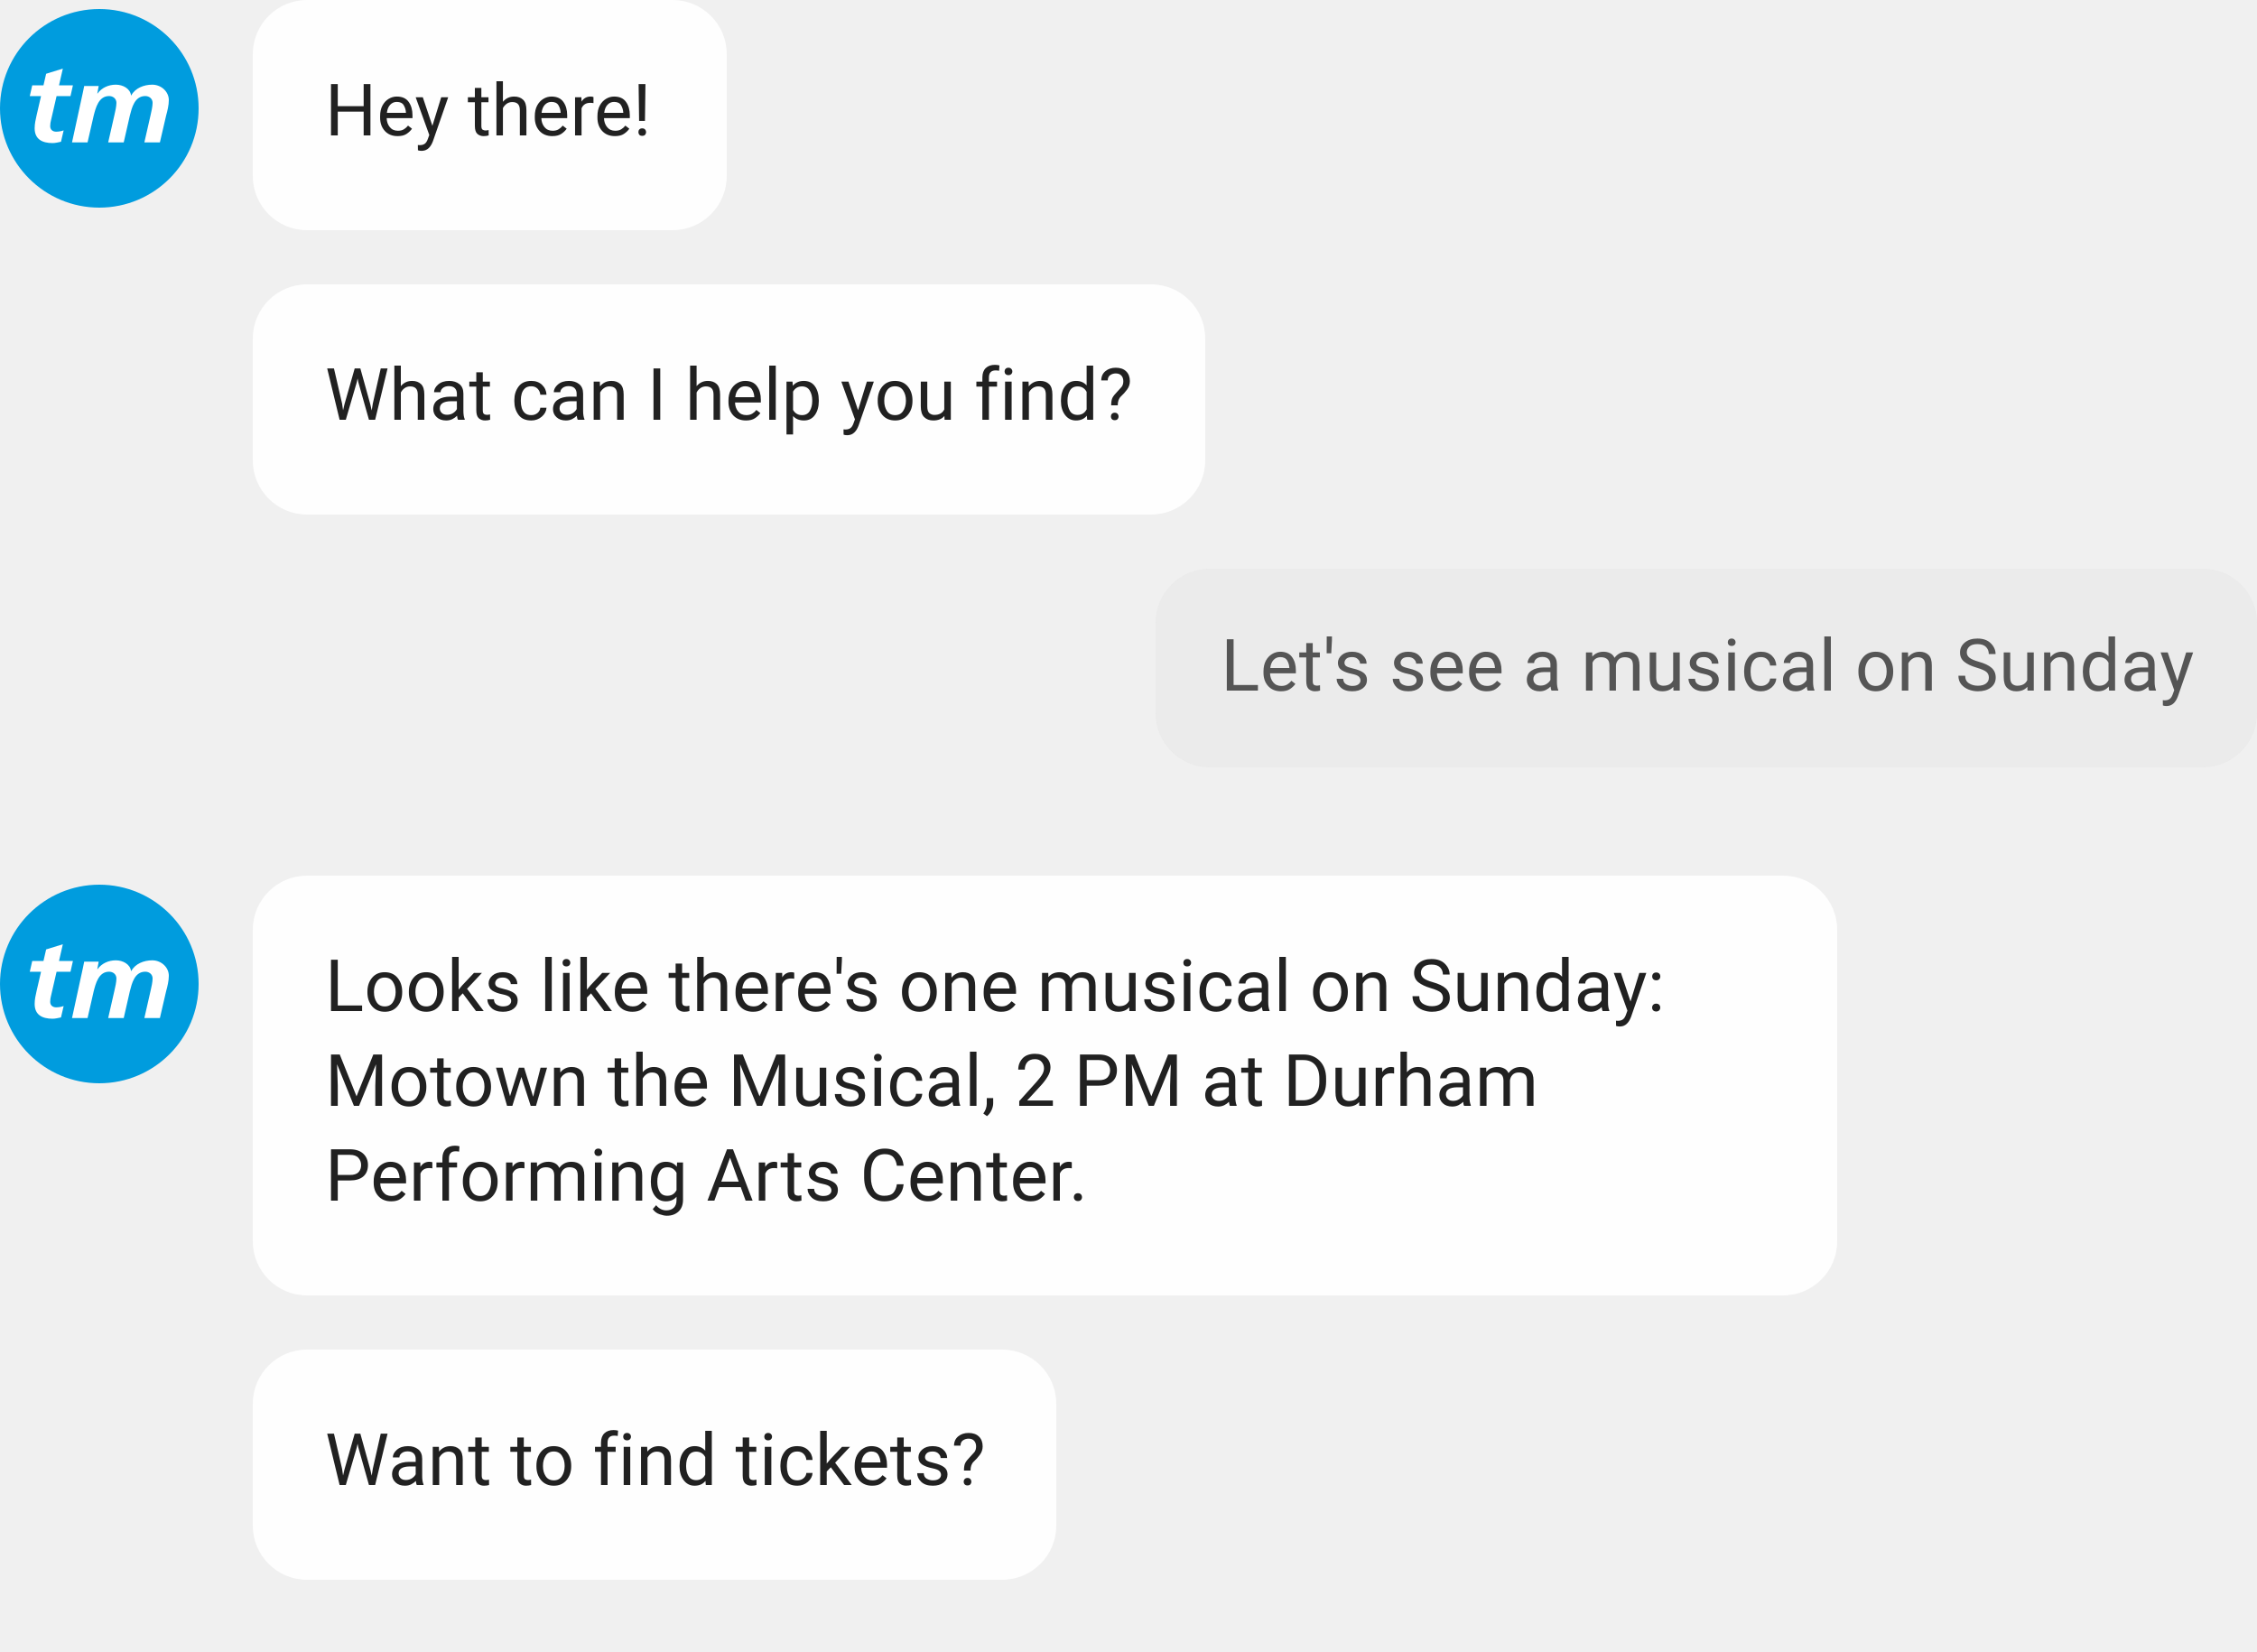
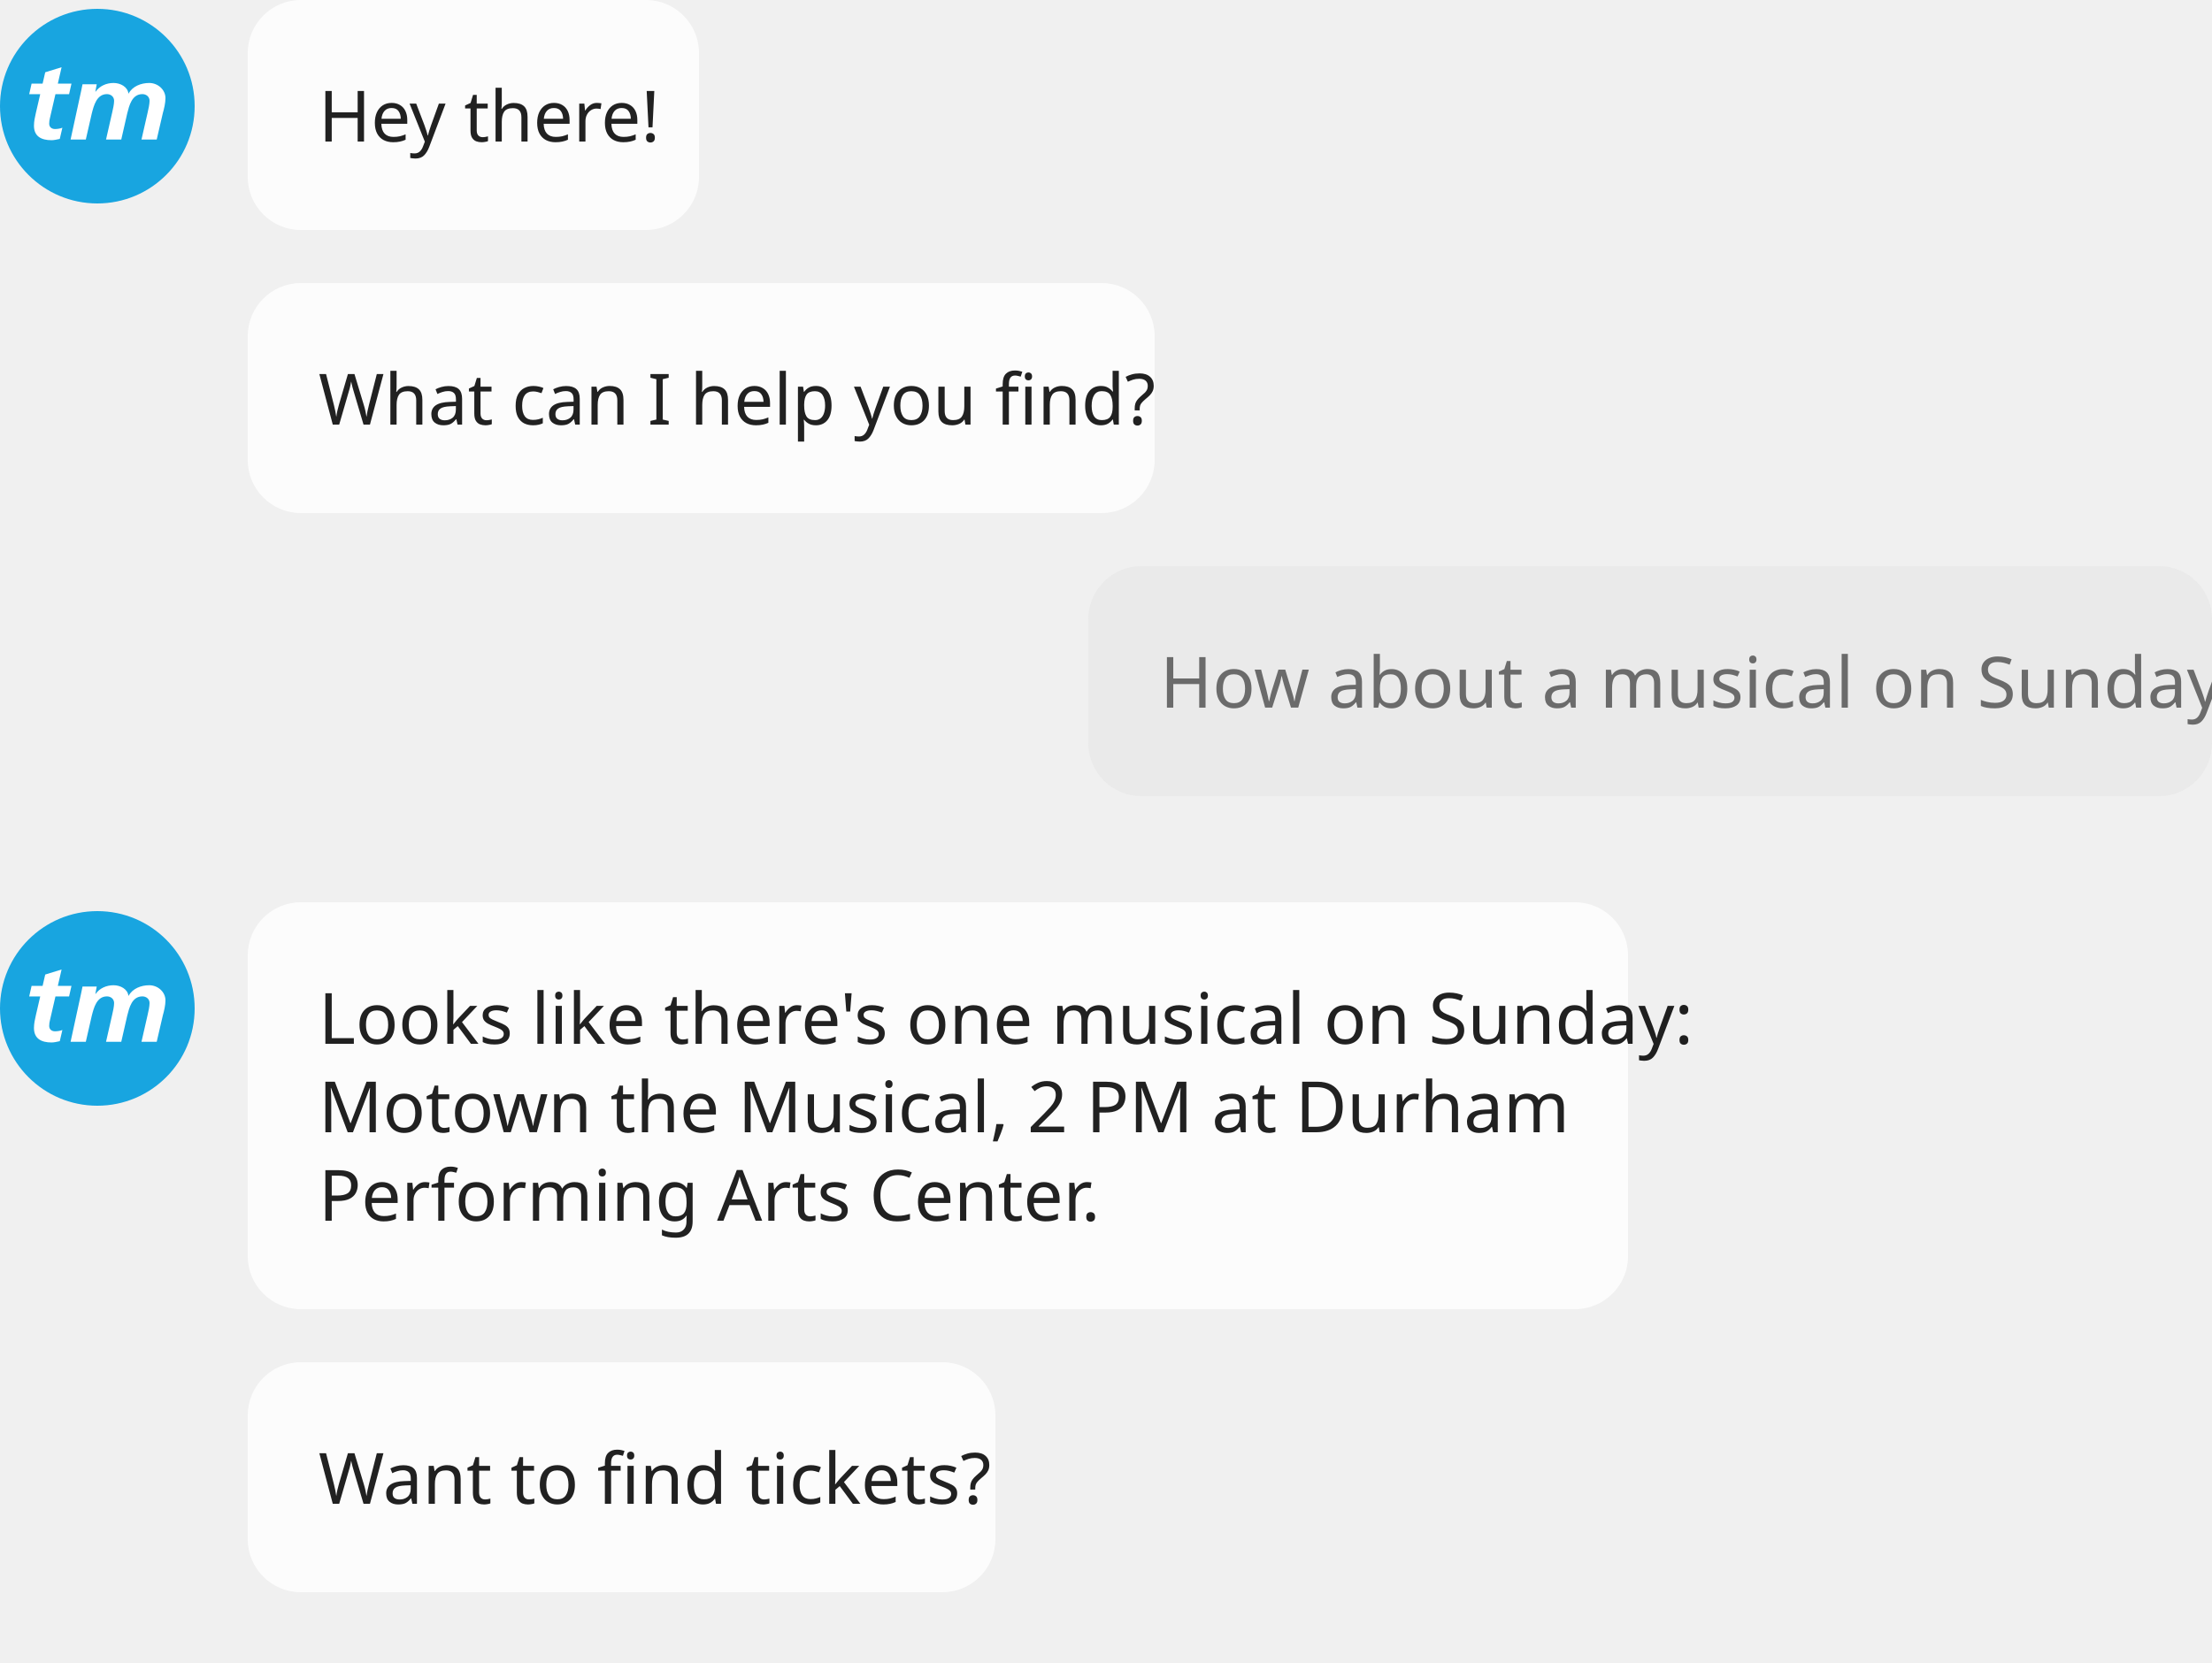
- <svg xmlns="http://www.w3.org/2000/svg" xmlns:xlink="http://www.w3.org/1999/xlink" width="500px" height="366px" viewBox="0 0 500 366" version="1.1">
+ <svg xmlns="http://www.w3.org/2000/svg" xmlns:xlink="http://www.w3.org/1999/xlink" width="500px" height="376px" viewBox="0 0 500 376" version="1.1">
  <defs>
    <path d="M4.519,3.739 C4.519,4.224 4.598,4.661 4.676,4.953 L5.932,10.41 L9.016,10.41 L9.554,12.788 L6.472,12.788 L7.32,16.5 L3.622,15.358 L3.03,12.788 L0.538,12.788 L0,10.41 L2.492,10.41 L1.515,6.189 C1.285,5.195 1.077,4.249 1.077,3.278 C1.077,0.874 2.722,-8.8817842e-15 5.061,-8.8817842e-15 C5.649,-8.8817842e-15 6.319,0.172 6.91,0.293 L7.5,2.818 C7.063,2.647 6.446,2.526 5.83,2.526 C5.061,2.526 4.519,2.987 4.519,3.739 Z M27.13,12.941 C25.28,12.941 23.355,12.19 22.481,10.564 L22.427,10.564 C22.248,12.069 20.629,12.941 19.063,12.941 C17.443,12.941 15.93,12.263 15.006,10.977 L14.954,10.977 L15.263,12.651 L12.053,12.651 C11.975,12.263 11.872,11.752 11.77,11.267 L9.355,0.156 L12.797,0.156 L14.159,6.101 C14.595,7.776 15.237,10.42 17.573,10.42 C18.449,10.42 19.192,9.837 19.192,8.916 C19.192,8.163 18.935,6.998 18.755,6.248 L17.368,0.156 L20.811,0.156 L22.168,6.101 C22.609,7.799 23.195,10.42 25.589,10.42 C26.462,10.42 27.206,9.837 27.206,8.916 C27.206,8.163 26.95,6.998 26.771,6.248 L25.382,0.156 L28.824,0.156 L30.208,6.126 C30.492,7.142 30.8,8.41 30.8,9.521 C30.8,11.414 29.104,12.941 27.13,12.941 Z" id="path-1" />
    <path d="M4.519,3.739 C4.519,4.224 4.598,4.661 4.676,4.953 L5.932,10.41 L9.016,10.41 L9.554,12.788 L6.472,12.788 L7.32,16.5 L3.622,15.358 L3.03,12.788 L0.538,12.788 L0,10.41 L2.492,10.41 L1.515,6.189 C1.285,5.195 1.077,4.249 1.077,3.278 C1.077,0.874 2.722,-8.8817842e-15 5.061,-8.8817842e-15 C5.649,-8.8817842e-15 6.319,0.172 6.91,0.293 L7.5,2.818 C7.063,2.647 6.446,2.526 5.83,2.526 C5.061,2.526 4.519,2.987 4.519,3.739 Z M27.13,12.941 C25.28,12.941 23.355,12.19 22.481,10.564 L22.427,10.564 C22.248,12.069 20.629,12.941 19.063,12.941 C17.443,12.941 15.93,12.263 15.006,10.977 L14.954,10.977 L15.263,12.651 L12.053,12.651 C11.975,12.263 11.872,11.752 11.77,11.267 L9.355,0.156 L12.797,0.156 L14.159,6.101 C14.595,7.776 15.237,10.42 17.573,10.42 C18.449,10.42 19.192,9.837 19.192,8.916 C19.192,8.163 18.935,6.998 18.755,6.248 L17.368,0.156 L20.811,0.156 L22.168,6.101 C22.609,7.799 23.195,10.42 25.589,10.42 C26.462,10.42 27.206,9.837 27.206,8.916 C27.206,8.163 26.95,6.998 26.771,6.248 L25.382,0.156 L28.824,0.156 L30.208,6.126 C30.492,7.142 30.8,8.41 30.8,9.521 C30.8,11.414 29.104,12.941 27.13,12.941 Z" id="path-3" />
  </defs>
  <g id="Backgrounds" stroke="none" stroke-width="1" fill="none" fill-rule="evenodd">
-     <g id="google-assistant-bg" transform="translate(-464, -238)">
-       <g id="google-assistant-conversation" transform="translate(462, 238)">
+     <g id="google-assistant-bg" transform="translate(-977, -238)">
+       <g id="google-assistant-conversation" transform="translate(975, 238)">
        <g id="conversation-bubbles">
          <g id="Bubble/Assistant">
            <g id="Group">
              <g id="OPA-content" transform="translate(58, 0)">
-                 <rect id="BG" fill="#FFFFFF" opacity="0.9" x="0" y="0" width="105" height="51" rx="12" />
-                 <text id="Text" font-family="Roboto-Regular, Roboto" font-size="16" font-weight="normal" line-spacing="21" letter-spacing="0.06" fill-opacity="0.87" fill="#000000">
-                   <tspan x="16" y="30">Hey there!</tspan>
+                 <rect id="BG" fill="#FFFFFF" opacity="0.8" x="0" y="0" width="102" height="52" rx="12" />
+                 <text id="Text" font-family="TMSans-Regular, TM Sans" font-size="16" font-weight="normal" line-spacing="20" fill-opacity="0.87" fill="#000000">
+                   <tspan x="16" y="32">Hey there!</tspan>
                </text>
              </g>
              <g id="Avatar/Ticketmaster-Copy">
                <g id="iOS-circle" transform="translate(2, 2)">
-                   <g id="Background" fill="#009CDE">
+                   <g id="Background" fill="#009CDE" opacity="0.9">
                    <rect x="0" y="0" width="44" height="44" rx="22" />
                  </g>
                  <g id="tm" transform="translate(6.6, 13.2)">
                    <mask id="mask-2" fill="white">
                      <use xlink:href="#path-1" />
                    </mask>
                    <use id="Mask" fill="#FFFFFF" transform="translate(15.4, 8.25) scale(1, -1) translate(-15.4, -8.25) " xlink:href="#path-1" />
                  </g>
                </g>
              </g>
            </g>
          </g>
-           <g id="Bubble/Assistant" transform="translate(0, 63)">
+           <g id="Bubble/Assistant" transform="translate(0, 64)">
            <g id="Group">
              <g id="OPA-content" transform="translate(58, 0)">
-                 <rect id="BG" fill="#FFFFFF" opacity="0.9" x="0" y="0" width="211" height="51" rx="12" />
-                 <text id="Text" font-family="Roboto-Regular, Roboto" font-size="16" font-weight="normal" line-spacing="21" letter-spacing="0.06" fill-opacity="0.87" fill="#000000">
-                   <tspan x="16" y="30">What can I help you find?</tspan>
+                 <rect id="BG" fill="#FFFFFF" opacity="0.8" x="0" y="0" width="205" height="52" rx="12" />
+                 <text id="Text" font-family="TMSans-Regular, TM Sans" font-size="16" font-weight="normal" line-spacing="20" fill-opacity="0.87" fill="#000000">
+                   <tspan x="16" y="32">What can I help you find?</tspan>
                </text>
              </g>
            </g>
          </g>
-           <g id="Bubble/User" transform="translate(258, 126)">
+           <g id="Bubble/User" transform="translate(248, 128)">
            <g id="Group">
-               <path d="M6.76739744e-19,11.994 C-1.65166097e-17,5.37 5.381,0 11.996,0 L232.004,0 C238.629,0 244,5.373 244,11.994 L244,32.006 C244,38.63 238.619,44 232.004,44 L11.996,44 C5.371,44 6.98029715e-17,38.627 5.26181858e-17,32.006 L6.76739744e-19,11.994 Z" id="BG" fill="#E8E8E8" opacity="0.7" />
-               <text id="Text" font-family="Roboto-Regular, Roboto" font-size="16" font-weight="normal" line-spacing="21" letter-spacing="0.1" fill-opacity="0.64" fill="#000000">
-                 <tspan x="14.452" y="27">Let's see a musical on Sunday</tspan>
+               <path d="M-4.27891684e-18,11.995 C-1.94246605e-17,5.37 5.364,0 11.995,0 L242.005,0 C248.63,0 254,5.369 254,11.995 L254,40.005 C254,46.63 248.636,52 242.005,52 L11.995,52 C5.37,52 7.49068931e-17,46.631 5.97580606e-17,40.005 L-4.27891684e-18,11.995 Z" id="BG" fill="#E8E8E8" opacity="0.8" />
+               <text id="Text" font-family="TMSans-Regular, TM Sans" font-size="16" font-weight="normal" line-spacing="20" fill-opacity="0.54" fill="#000000">
+                 <tspan x="16.224" y="32">How about a musical on Sunday</tspan>
              </text>
            </g>
          </g>
-           <g id="Bubble/Assistant" transform="translate(0, 194)">
+           <g id="Bubble/Assistant" transform="translate(0, 204)">
            <g id="Group">
              <g id="OPA-content" transform="translate(58, 0)">
-                 <rect id="BG" fill="#FFFFFF" opacity="0.9" x="0" y="0" width="351" height="93" rx="12" />
-                 <text id="Text" font-family="Roboto-Regular, Roboto" font-size="16" font-weight="normal" line-spacing="21" letter-spacing="0.06" fill-opacity="0.87" fill="#000000">
-                   <tspan x="16" y="30">Looks like there's one musical on Sunday: </tspan>
-                   <tspan x="16" y="51">Motown the Musical, 2 PM at Durham </tspan>
+                 <rect id="BG" fill="#FFFFFF" opacity="0.8" x="0" y="0" width="312" height="92" rx="12" />
+                 <text id="Text" font-family="TMSans-Regular, TM Sans" font-size="16" font-weight="normal" line-spacing="20" fill-opacity="0.87" fill="#000000">
+                   <tspan x="16" y="32">Looks like there's one musical on Sunday: </tspan>
+                   <tspan x="16" y="52">Motown the Musical, 2 PM at Durham </tspan>
                  <tspan x="16" y="72">Performing Arts Center.</tspan>
                </text>
              </g>
              <g id="Avatar/Ticketmaster-Copy">
                <g id="iOS-circle" transform="translate(2, 2)">
-                   <g id="Background" fill="#009CDE">
+                   <g id="Background" fill="#009CDE" opacity="0.9">
                    <rect x="0" y="0" width="44" height="44" rx="22" />
                  </g>
                  <g id="tm" transform="translate(6.6, 13.2)">
                    <mask id="mask-4" fill="white">
                      <use xlink:href="#path-3" />
                    </mask>
                    <use id="Mask" fill="#FFFFFF" transform="translate(15.4, 8.25) scale(1, -1) translate(-15.4, -8.25) " xlink:href="#path-3" />
                  </g>
                </g>
              </g>
            </g>
          </g>
-           <g id="Bubble/Assistant" transform="translate(0, 299)">
+           <g id="Bubble/Assistant" transform="translate(0, 308)">
            <g id="Group">
              <g id="OPA-content" transform="translate(58, 0)">
-                 <rect id="BG" fill="#FFFFFF" opacity="0.9" x="0" y="0" width="178" height="51" rx="12" />
-                 <text id="Text" font-family="Roboto-Regular, Roboto" font-size="16" font-weight="normal" line-spacing="21" letter-spacing="0.06" fill-opacity="0.87" fill="#000000">
-                   <tspan x="16" y="30">Want to find tickets?</tspan>
+                 <rect id="BG" fill="#FFFFFF" opacity="0.8" x="0" y="0" width="169" height="52" rx="12" />
+                 <text id="Text" font-family="TMSans-Regular, TM Sans" font-size="16" font-weight="normal" line-spacing="20" fill-opacity="0.87" fill="#000000">
+                   <tspan x="16" y="32">Want to find tickets?</tspan>
                </text>
              </g>
            </g>
          </g>
        </g>
      </g>
    </g>
  </g>
</svg>
